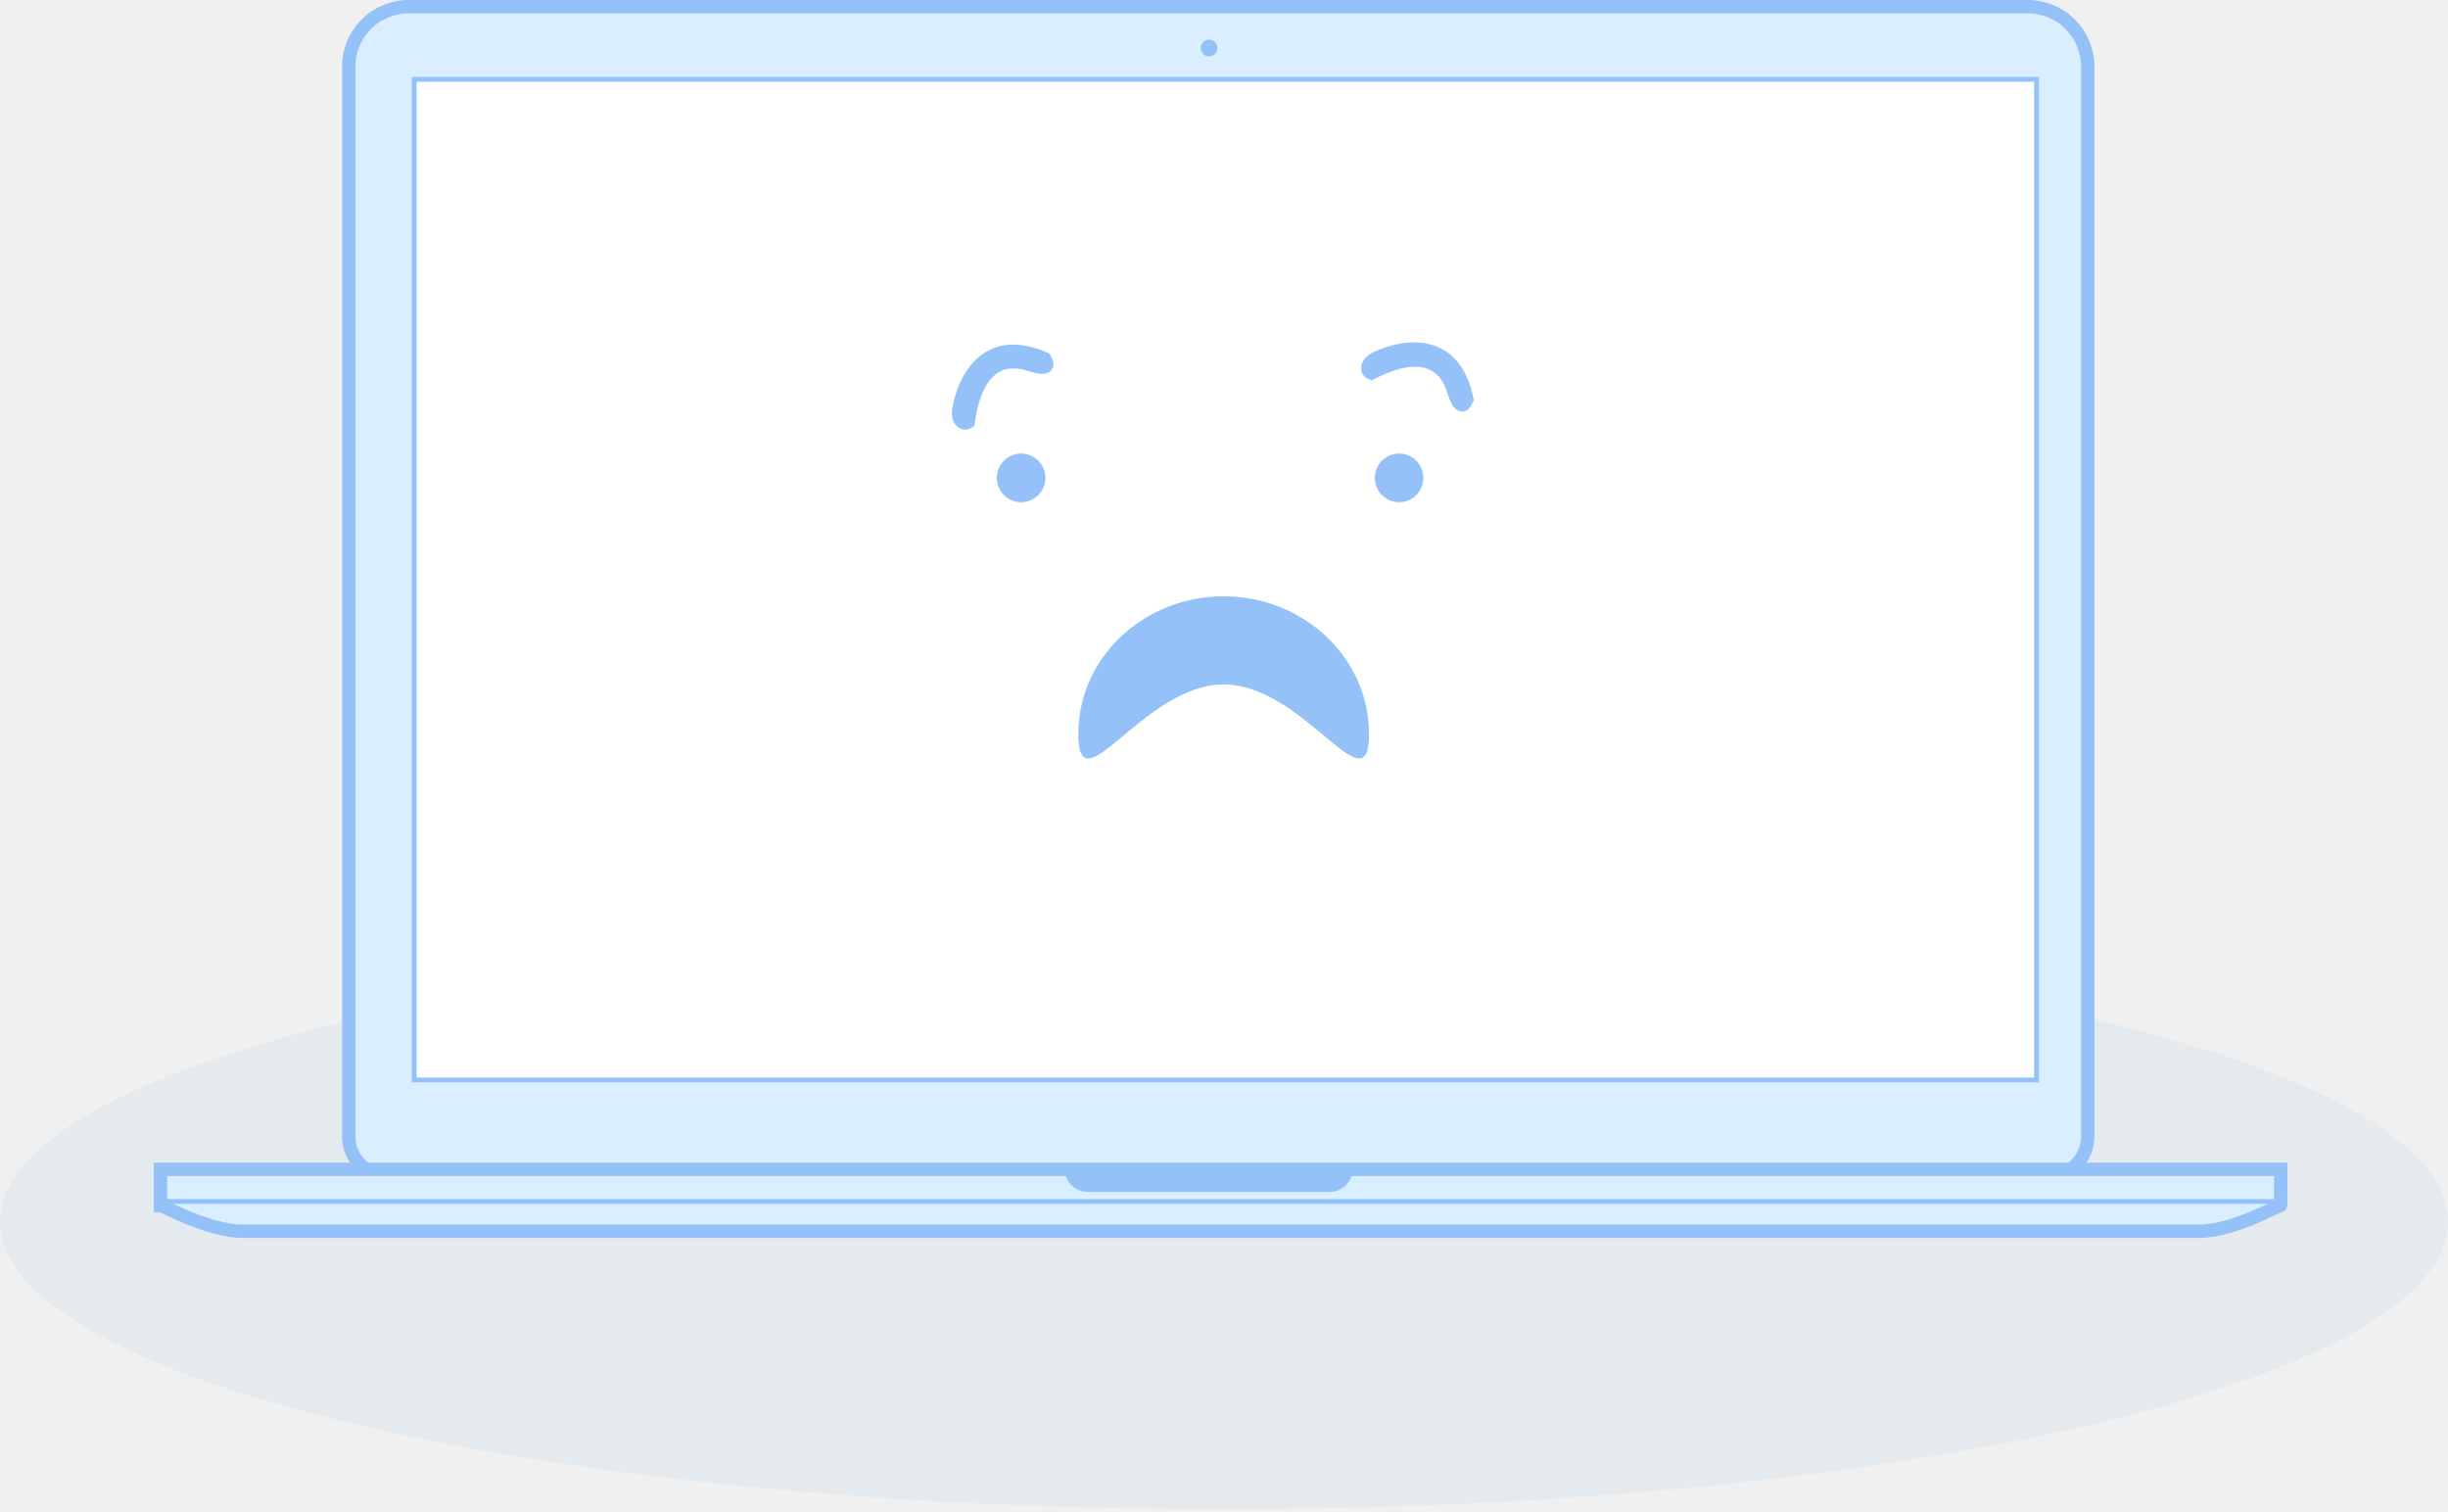
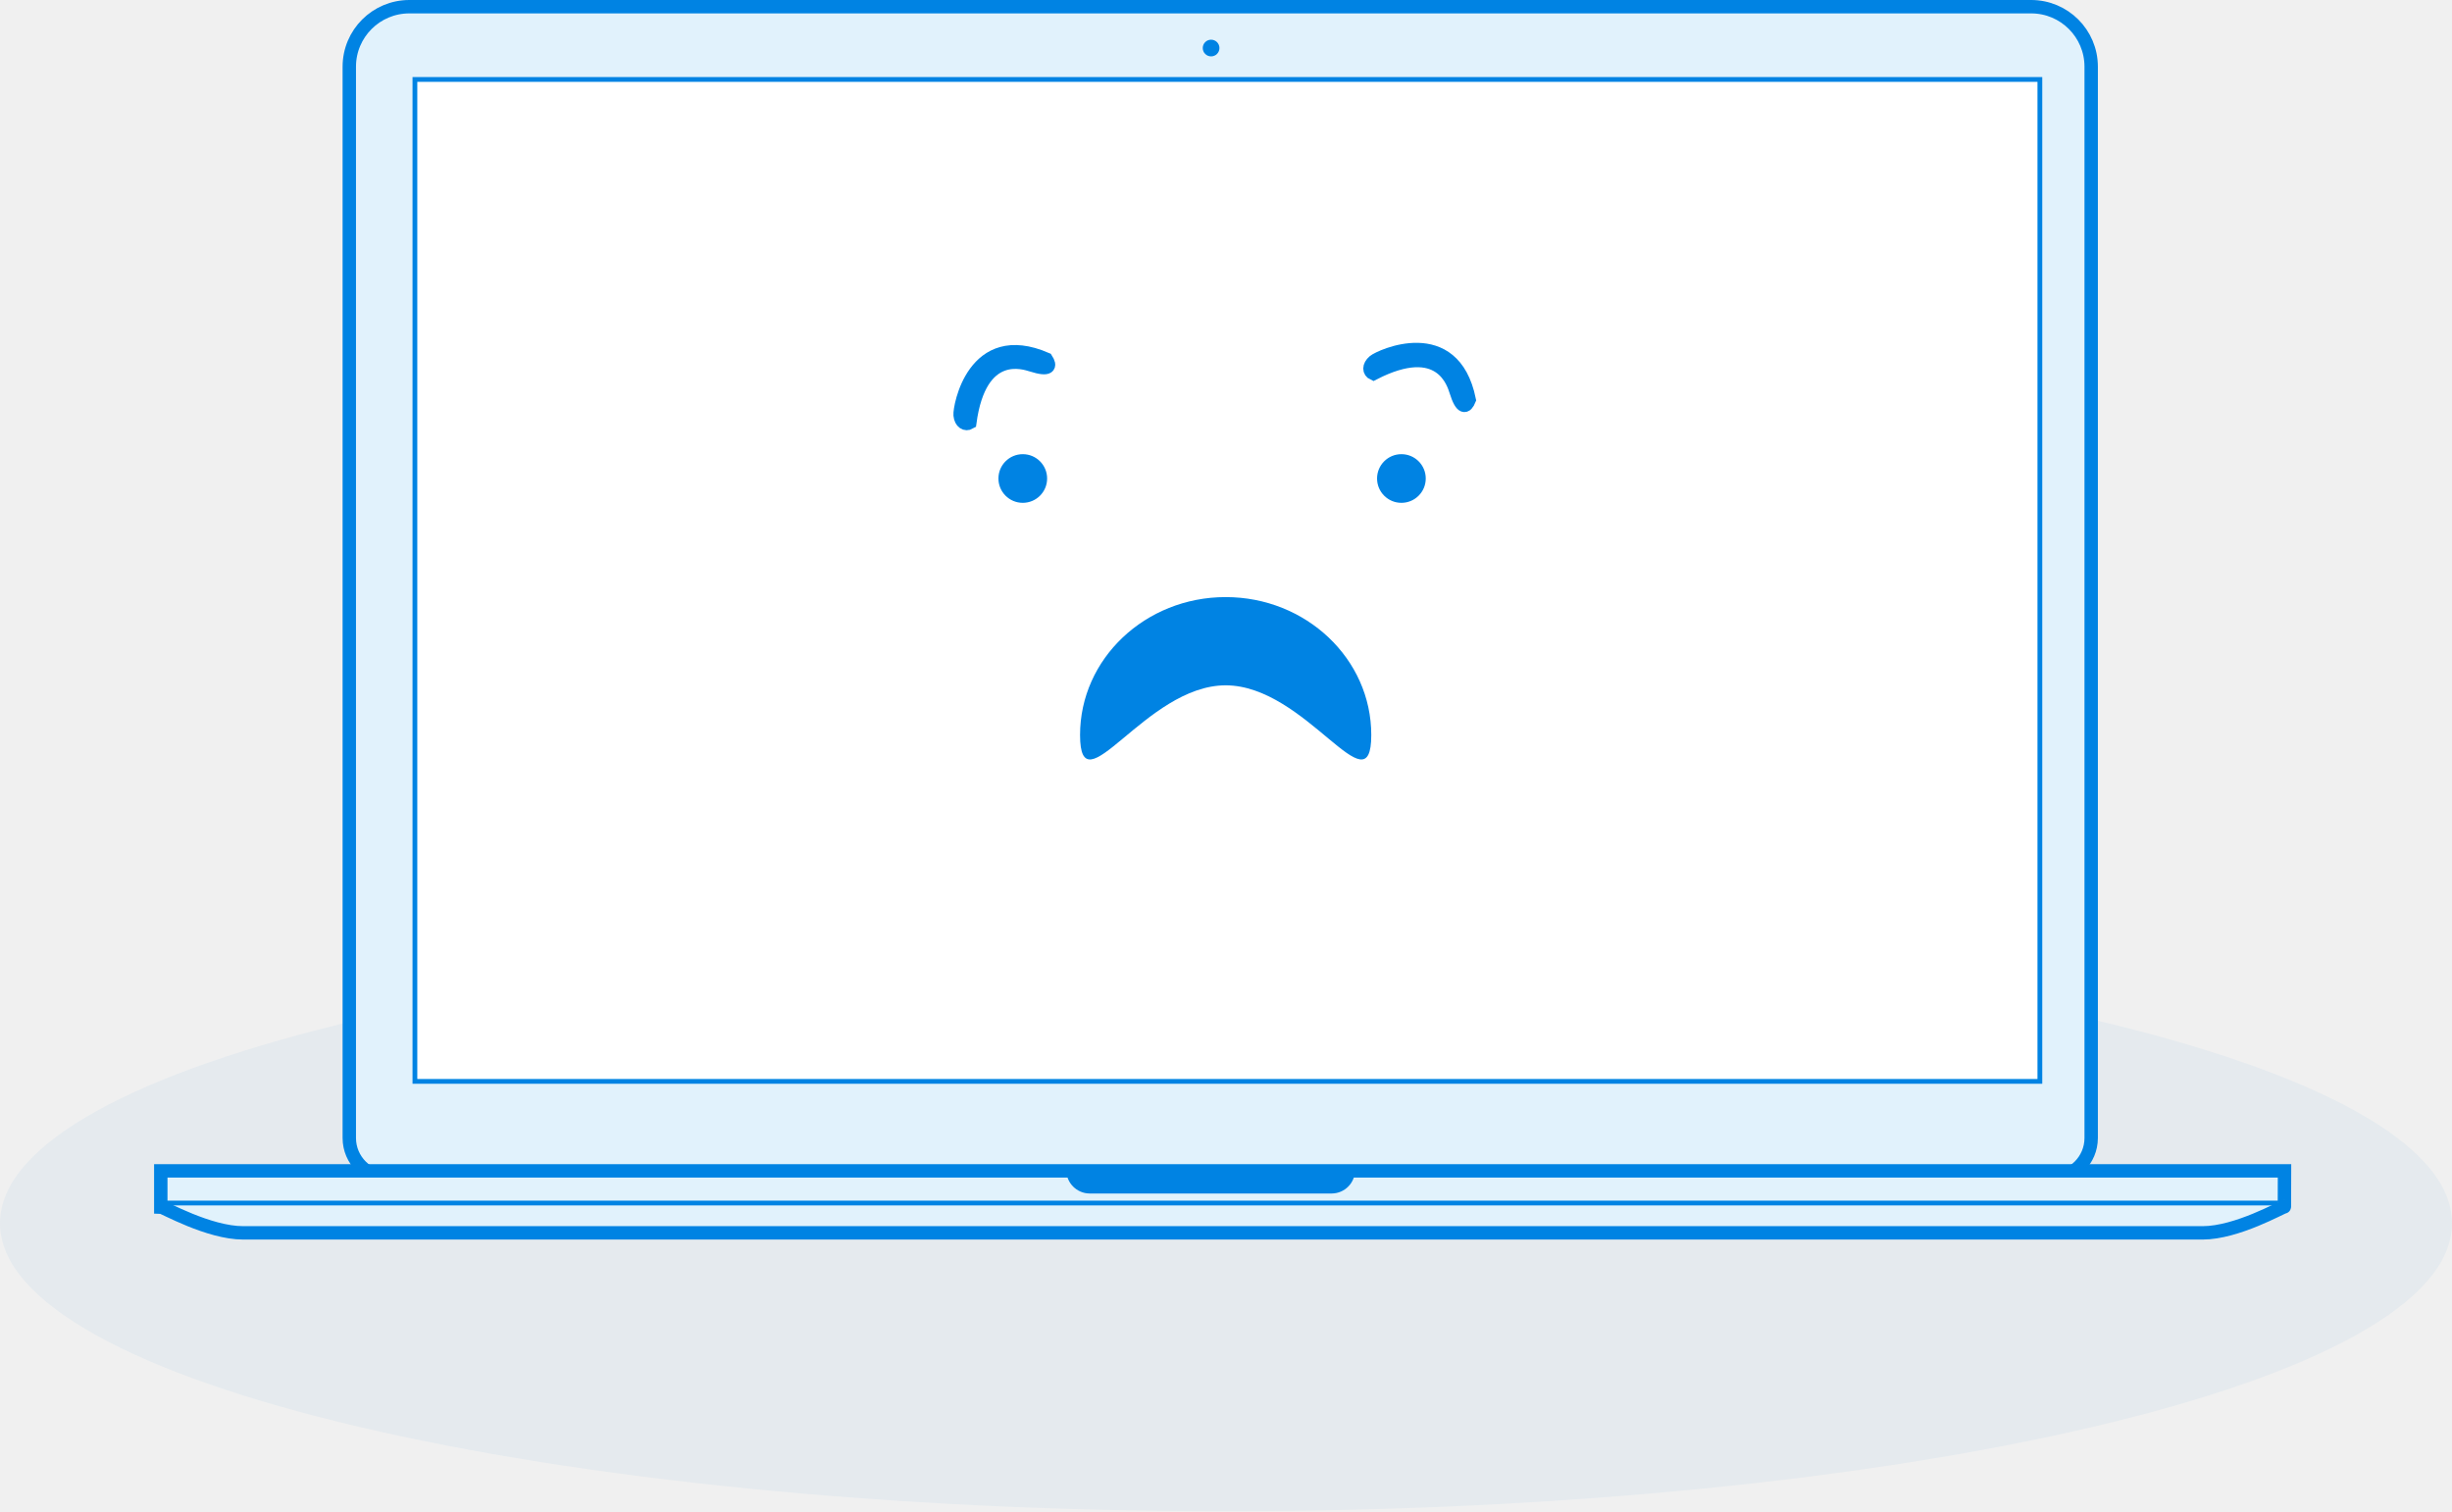
- <svg xmlns="http://www.w3.org/2000/svg" width="183" height="113" viewBox="0 0 183 113" fill="none">
-   <g clip-path="url(#clip0_40000788_6633)">
-     <path d="M91.5 112.818C142.034 112.818 183 103.192 183 91.318C183 79.444 142.034 69.818 91.5 69.818C40.966 69.818 0 79.444 0 91.318C0 103.192 40.966 112.818 91.5 112.818Z" fill="#E5EAEE" />
-     <path d="M30.551 0.5C29.364 0.499 28.224 0.97 27.384 1.809C26.543 2.649 26.07 3.787 26.069 4.975V84.956C26.07 85.348 26.147 85.736 26.297 86.098C26.448 86.46 26.668 86.79 26.945 87.067C27.223 87.344 27.552 87.563 27.915 87.713C28.277 87.862 28.665 87.939 29.057 87.939H153.083C153.475 87.939 153.864 87.862 154.226 87.713C154.588 87.563 154.918 87.344 155.195 87.067C155.473 86.79 155.693 86.46 155.843 86.098C155.994 85.736 156.071 85.348 156.071 84.956V4.975C156.07 3.787 155.598 2.649 154.757 1.809C153.916 0.97 152.777 0.499 151.589 0.5H30.551Z" fill="#D9EEFF" stroke="#94C1F7" />
-     <path d="M30.788 80.905H152.42V5.753H30.788V80.905Z" fill="#94C1F7" />
-     <path d="M31.145 80.549H152.064V6.11H31.145V80.549Z" fill="white" />
-     <path d="M170.5 87.406H12V90.1C12.183 90.1 15.565 92.036 18.153 92.036H164.385C166.955 92.036 170.312 90.095 170.485 90.095C170.49 90.095 170.492 90.079 170.492 90.079L170.5 87.406Z" fill="#D9EEFF" stroke="#94C1F7" />
-     <path d="M12.298 89.631L12.12 89.987H169.903L170.081 89.631H12.298Z" fill="#94C1F7" />
-     <path d="M99.351 89.097H81.318C81.088 89.095 80.861 89.048 80.65 88.958C80.438 88.869 80.247 88.739 80.085 88.575C79.924 88.411 79.797 88.217 79.711 88.004C79.625 87.791 79.581 87.564 79.583 87.334V87.316H101.131V87.334C101.133 87.564 101.089 87.791 101.003 88.004C100.917 88.218 100.79 88.411 100.628 88.575C100.467 88.739 100.275 88.869 100.064 88.959C99.852 89.048 99.625 89.095 99.395 89.097" fill="#94C1F7" />
-     <path d="M91.012 3.586C91.012 3.709 90.975 3.83 90.907 3.932C90.838 4.034 90.741 4.114 90.627 4.161C90.513 4.209 90.388 4.221 90.267 4.197C90.146 4.173 90.035 4.114 89.948 4.026C89.861 3.939 89.802 3.828 89.778 3.707C89.754 3.587 89.766 3.461 89.813 3.348C89.86 3.234 89.94 3.136 90.043 3.068C90.145 2.999 90.265 2.963 90.389 2.963C90.554 2.963 90.712 3.029 90.829 3.146C90.946 3.262 91.011 3.421 91.012 3.586Z" fill="#94C1F7" />
-     <path d="M76.334 37.539C77.337 37.539 78.151 36.725 78.151 35.722C78.151 34.718 77.337 33.905 76.334 33.905C75.33 33.905 74.517 34.718 74.517 35.722C74.517 36.725 75.33 37.539 76.334 37.539Z" fill="#94C1F7" />
-     <path d="M104.591 37.539C105.595 37.539 106.408 36.725 106.408 35.722C106.408 34.718 105.595 33.905 104.591 33.905C103.588 33.905 102.774 34.718 102.774 35.722C102.774 36.725 103.588 37.539 104.591 37.539Z" fill="#94C1F7" />
-     <path d="M71.657 30.986C71.604 30.436 72.639 24.441 78.085 26.81C78.427 27.336 78.349 27.682 76.987 27.247C76.488 27.105 73.144 25.878 72.378 31.554C72.072 31.735 71.709 31.534 71.657 30.986Z" fill="#94C1F7" stroke="#94C1F7" stroke-width="1" />
-     <path d="M102.549 26.976C102.969 26.617 108.471 24.029 109.653 29.846C109.418 30.427 109.09 30.561 108.665 29.197C108.496 28.707 107.583 25.265 102.497 27.891C102.173 27.744 102.13 27.332 102.549 26.976Z" fill="#94C1F7" stroke="#94C1F7" />
-     <path d="M91.475 44.575C97.475 44.575 102.342 49.184 102.342 54.869C102.342 60.554 97.477 51.162 91.475 51.162C85.473 51.162 80.608 60.554 80.608 54.869C80.608 49.184 85.473 44.575 91.475 44.575Z" fill="#94C1F7" />
+ <svg xmlns="http://www.w3.org/2000/svg" viewBox="0 0 183 112.818">
+   <defs>
+     <style>.a{fill:#e5eaee;}.b{fill:#e1f2fc;}.b,.f{stroke:#0083e3;}.c,.f{fill:#0083e3;}.d{fill:#fff;}.e{fill:none;}</style>
+   </defs>
+   <g transform="translate(-1004 -1748.182)">
+     <ellipse class="a" cx="91.5" cy="21.5" rx="91.5" ry="21.5" transform="translate(1004 1818)" />
+     <g transform="translate(0 -38)">
+       <g transform="translate(-1349.994 -1592.818)">
+         <path class="b" d="M348.982,304.5a4.479,4.479,0,0,0-4.482,4.475v79.981a2.985,2.985,0,0,0,2.988,2.983H471.514a2.985,2.985,0,0,0,2.988-2.983V308.975a4.479,4.479,0,0,0-4.482-4.475Z" transform="translate(2035.563 3075)" />
+         <path class="c" d="M371,409.152H492.632V334H371Z" transform="translate(2013.782 3050.753)" />
+         <path class="d" d="M373,410.439H493.919V336H373Z" transform="translate(2012.138 3049.11)" />
+         <path class="e" d="M271.875,797.1a14.793,14.793,0,0,1-5.537-1.7c-.151-.073-.258-.125-.338-.16V793H423.961v2.239c-.08.037-.187.087-.338.16a14.6,14.6,0,0,1-5.494,1.7H271.875Z" transform="translate(2100.083 2673.494)" />
+         <path class="b" d="M424,792.5H265.5v2.694c.183,0,3.565,1.936,6.153,1.936H417.885c2.57,0,5.927-1.941,6.1-1.941.005,0,.007-.016.007-.016Z" transform="translate(2100.494 2673.906)" />
+         <path class="c" d="M266.348,805l-.178.356H423.953l.178-.356Z" transform="translate(2099.944 2663.631)" />
+         <path class="c" d="M664.768,793.781H646.735A1.749,1.749,0,0,1,645,792.018V792h21.548v.018a1.749,1.749,0,0,1-1.736,1.763" transform="translate(1788.577 2674.316)" />
+         <path class="c" d="M703.417,318.953a.623.623,0,1,1-.623-.623.624.624,0,0,1,.623.623" transform="translate(1741.588 3063.633)" />
+         <g transform="translate(2424.293 3403.787)">
+           <circle class="c" cx="1.817" cy="1.817" r="1.817" transform="translate(4.217 9.117)" />
+           <circle class="c" cx="1.817" cy="1.817" r="1.817" transform="translate(32.475 9.117)" />
+           <path class="f" d="M.116,2.313c.255-.49,4.387-4.951,7.662,0,0,.627-.254.874-1.159-.232-.34-.391-2.476-3.24-6.208,1.1C.056,3.166-.139,2.8.116,2.313Z" transform="matrix(0.839, -0.545, 0.545, 0.839, 0, 4.321)" />
+           <path class="f" d="M.116,2.313c.255-.49,4.387-4.951,7.662,0,0,.627-.254.874-1.159-.232-.34-.391-2.476-3.24-6.208,1.1C.056,3.166-.139,2.8.116,2.313Z" transform="translate(33.008 0) rotate(22)" />
+           <path class="c" d="M10.867,0c6,0,10.867,4.609,10.867,10.294S16.869,6.587,10.867,6.587,0,15.979,0,10.294,4.865,0,10.867,0Z" transform="translate(10.309 19.787)" />
+         </g>
+       </g>
+     </g>
  </g>
-   <defs>
-     <clipPath id="clip0_40000788_6633">
-       <rect width="183" height="112.818" fill="white" />
-     </clipPath>
-   </defs>
</svg>
